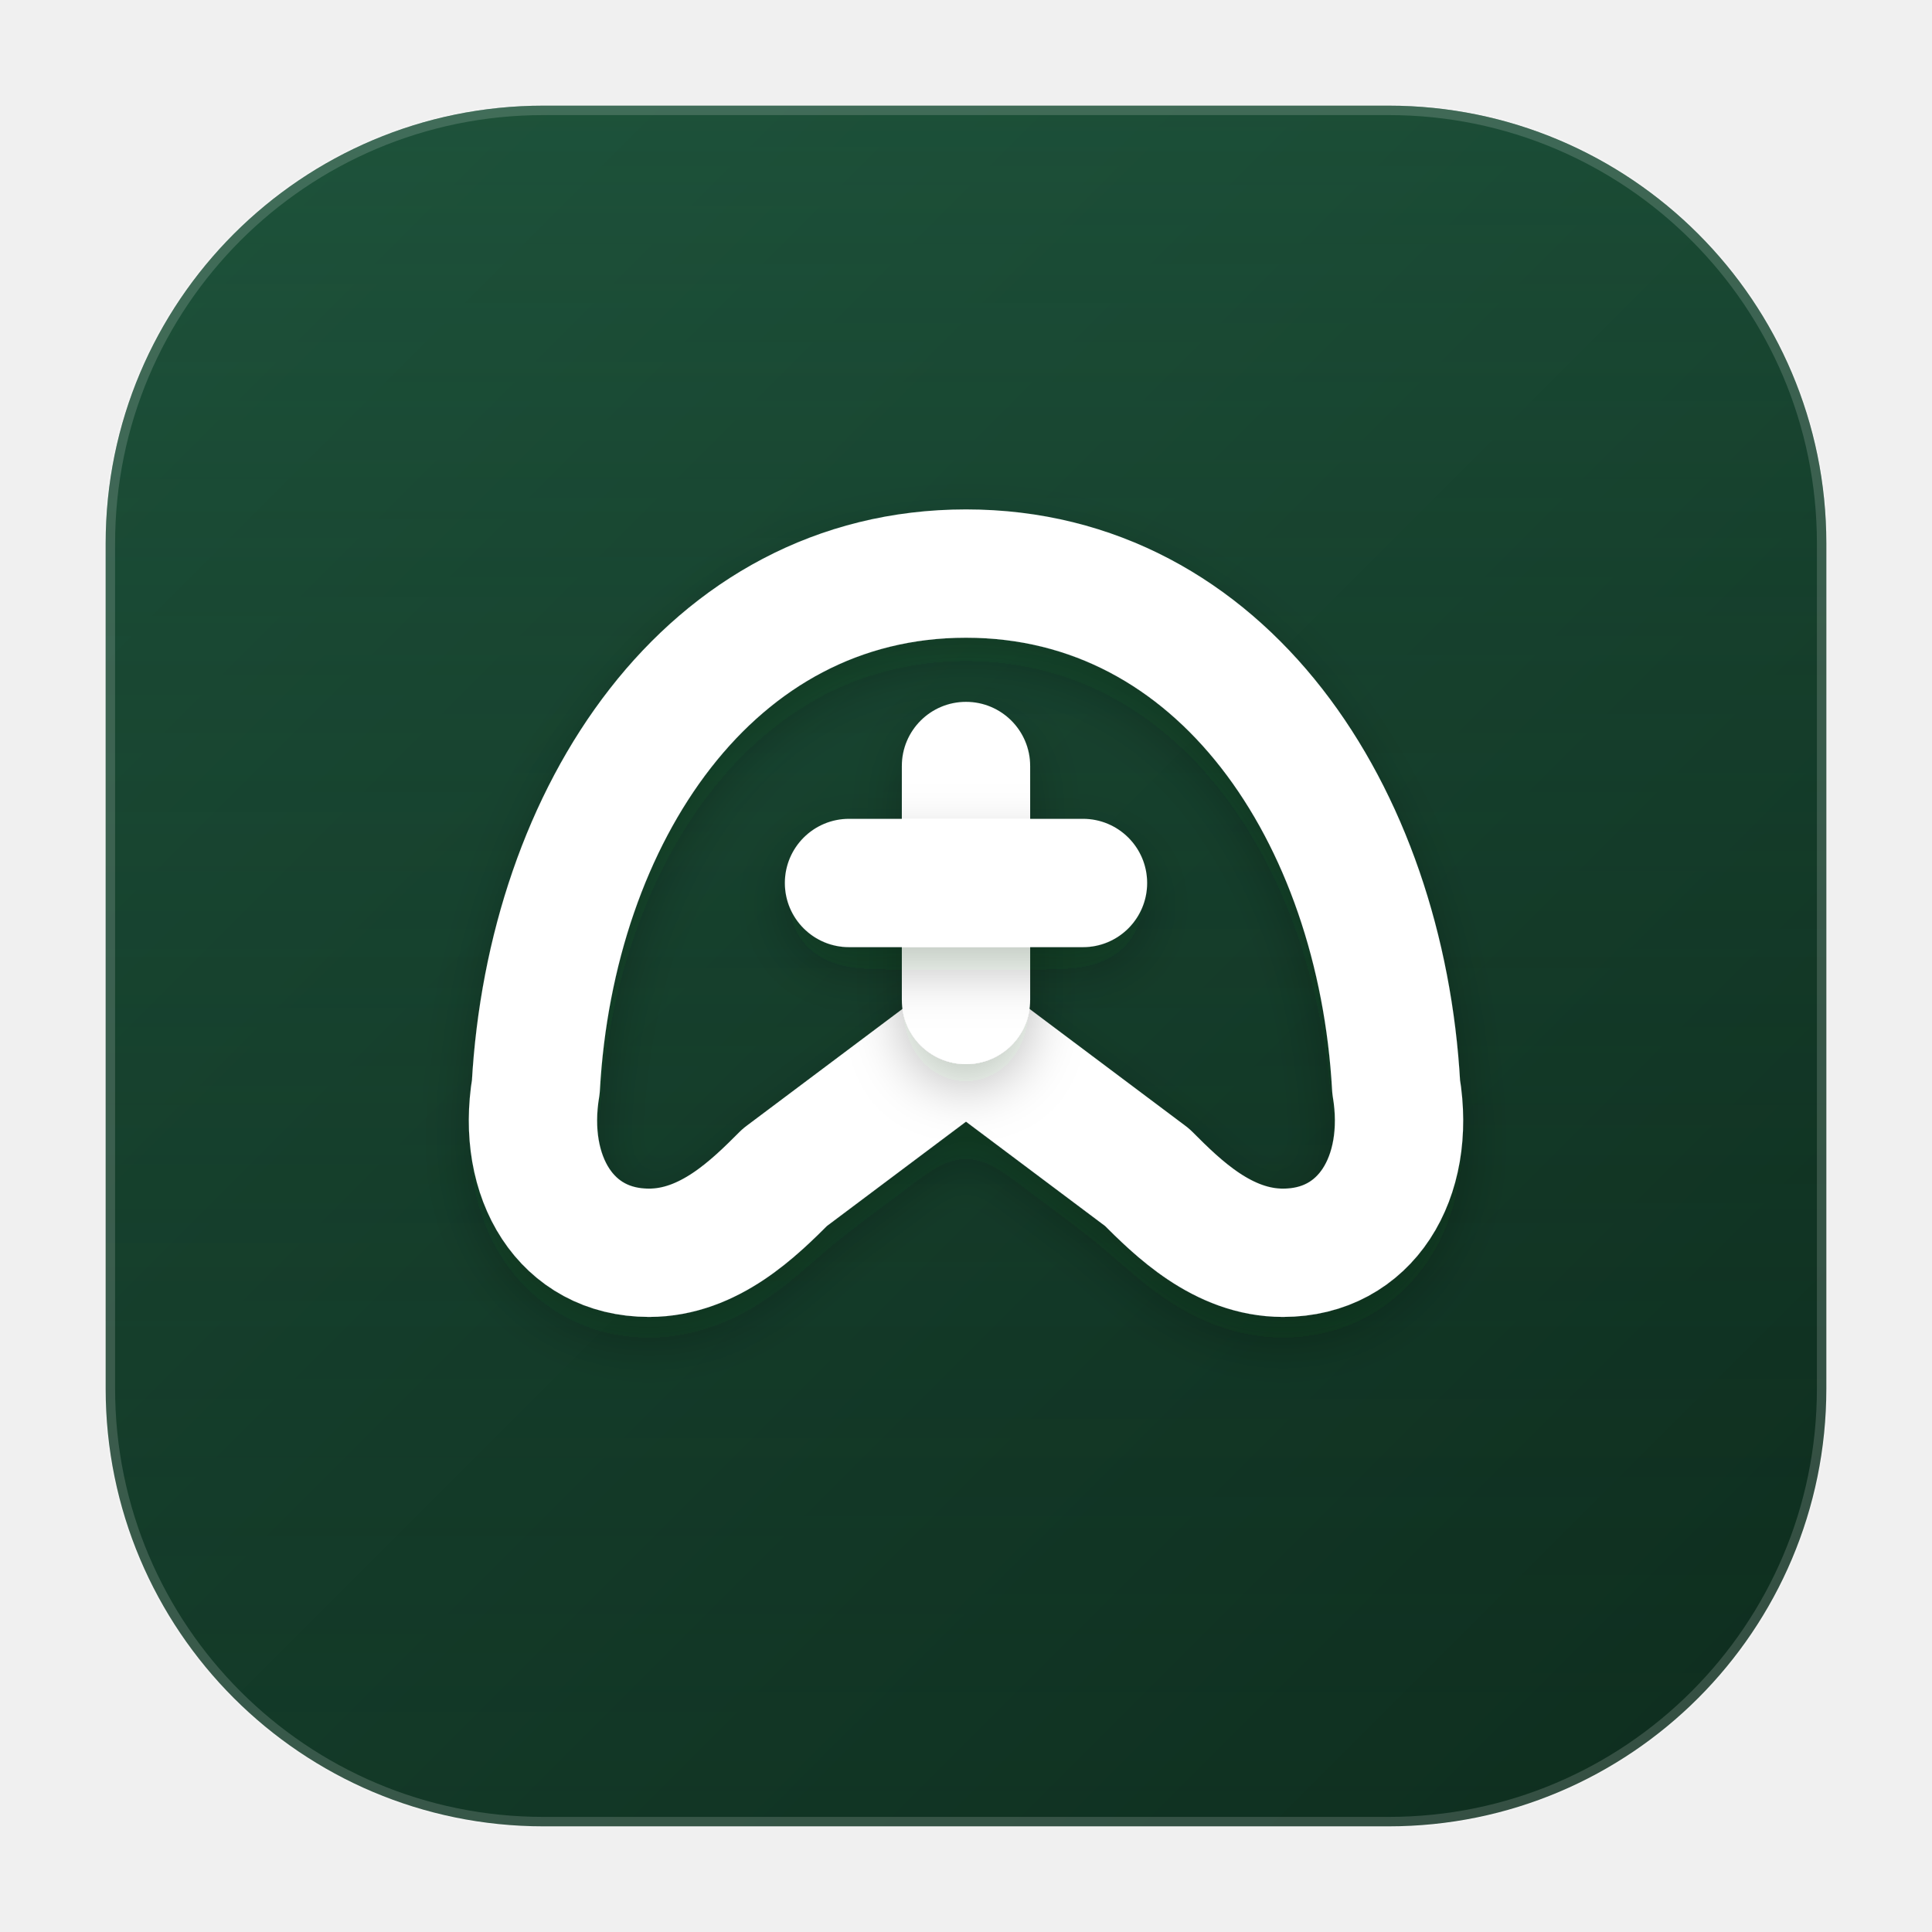
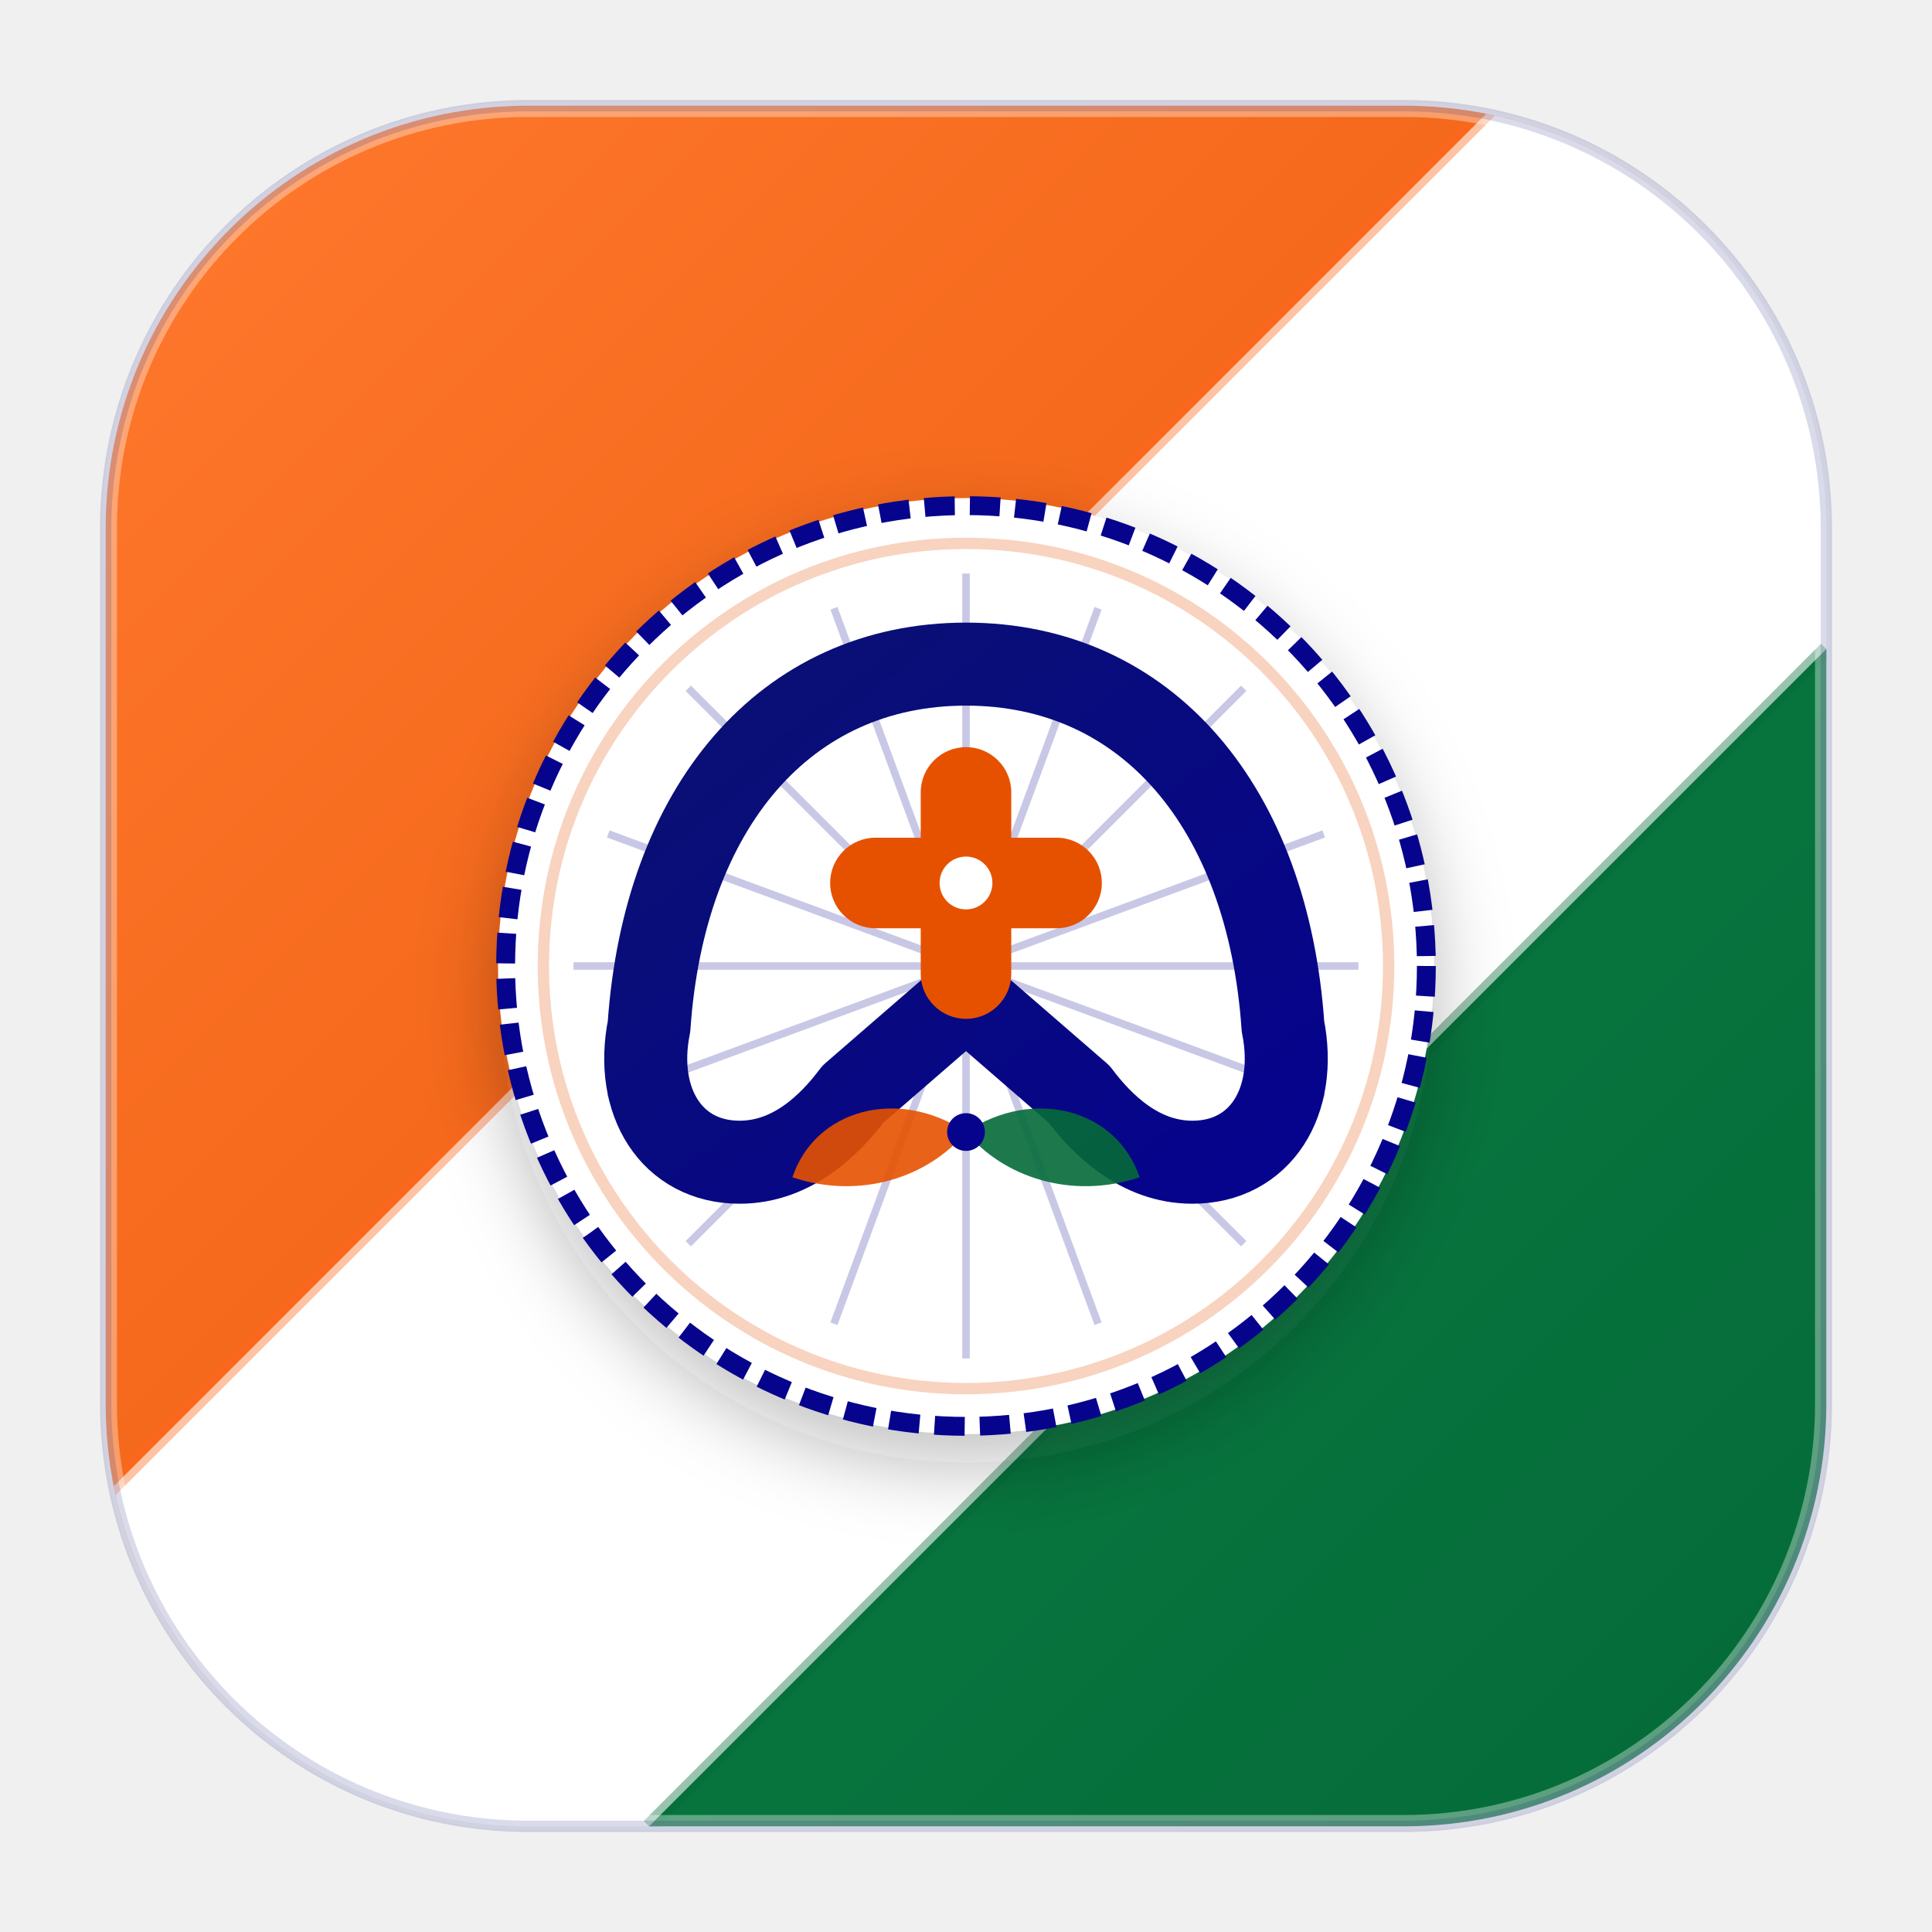
<svg xmlns="http://www.w3.org/2000/svg" viewBox="0 0 256 256" width="256" height="256" fill="none">
  <defs>
-     <linearGradient id="swasthyaBg" x1="0%" y1="0%" x2="100%" y2="100%">
-       <stop offset="0%" stop-color="#194833" />
-       <stop offset="100%" stop-color="#0E2D1E" />
+     <linearGradient id="saffronGrad" x1="0%" y1="0%" x2="100%" y2="100%">
+       <stop offset="0%" stop-color="#FF792E" />
+       <stop offset="100%" stop-color="#E65100" />
    </linearGradient>
-     <linearGradient id="swasthyaGlow" x1="50%" y1="0%" x2="50%" y2="100%">
-       <stop offset="0%" stop-color="#286B4D" stop-opacity="0.35" />
-       <stop offset="100%" stop-color="#0E2D1E" stop-opacity="0" />
+     <linearGradient id="greenGrad" x1="0%" y1="0%" x2="100%" y2="100%">
+       <stop offset="0%" stop-color="#0B7E43" />
+       <stop offset="100%" stop-color="#046A38" />
    </linearGradient>
-     <filter id="subtleShadow" x="-10%" y="-10%" width="120%" height="125%" filterUnits="userSpaceOnUse">
-       <feDropShadow dx="0" dy="3" stdDeviation="3.5" flood-color="#06180F" flood-opacity="0.25" />
+     <linearGradient id="navyGrad" x1="0%" y1="0%" x2="100%" y2="100%">
+       <stop offset="0%" stop-color="#0A1172" />
+       <stop offset="100%" stop-color="#06038D" />
+     </linearGradient>
+     <clipPath id="squircleClip">
+       <rect x="14" y="14" width="228" height="228" rx="56" ry="56" />
+     </clipPath>
+     <filter id="sealShadow" x="-20%" y="-20%" width="140%" height="140%" filterUnits="userSpaceOnUse">
+       <feDropShadow dx="0" dy="4" stdDeviation="5" flood-color="#141615" flood-opacity="0.28" />
    </filter>
  </defs>
-   <rect x="14" y="14" width="228" height="228" rx="58" ry="58" fill="url(#swasthyaBg)" />
-   <rect x="14" y="14" width="228" height="228" rx="58" ry="58" fill="url(#swasthyaGlow)" />
-   <rect x="14.5" y="14.5" width="227" height="227" rx="57.5" ry="57.5" stroke="rgba(255, 255, 255, 0.16)" stroke-width="1.5" />
-   <path d="M 86 166         C 75 166 69 156 71 144         C 73 108 94 76 128 76         C 162 76 183 108 185 144         C 187 156 181 166 170 166         C 162 166 156 160 152 156         L 128 138         L 104 156         C 100 160 94 166 86 166 Z" fill="none" stroke="#FFFFFF" stroke-width="17" stroke-linecap="round" stroke-linejoin="round" filter="url(#subtleShadow)" />
-   <rect x="119.5" y="93" width="17" height="48" rx="8.5" ry="8.5" fill="#FFFFFF" filter="url(#subtleShadow)" />
-   <rect x="104" y="108.5" width="48" height="17" rx="8.5" ry="8.5" fill="#FFFFFF" filter="url(#subtleShadow)" />
+   <g clip-path="url(#squircleClip)">
+     <rect x="14" y="14" width="228" height="228" fill="#FFFFFF" />
+     <polygon points="14,14 242,14 14,242" fill="url(#saffronGrad)" />
+     <polygon points="14,198 198,14 242,14 242,58 58,242 14,242" fill="#FFFFFF" />
+     <polygon points="86,242 242,86 242,242" fill="url(#greenGrad)" />
+     <line x1="14" y1="198" x2="198" y2="14" stroke="rgba(255, 103, 31, 0.4)" stroke-width="2" />
+     <line x1="86" y1="242" x2="242" y2="86" stroke="rgba(4, 106, 56, 0.4)" stroke-width="2" />
+   </g>
+   <rect x="14.5" y="14.5" width="227" height="227" rx="55.5" ry="55.5" stroke="rgba(255, 255, 255, 0.35)" stroke-width="2" />
+   <rect x="14" y="14" width="228" height="228" rx="56" ry="56" stroke="rgba(10, 17, 114, 0.15)" stroke-width="1.5" />
+   <circle cx="128" cy="128" r="62" fill="#FFFFFF" filter="url(#sealShadow)" />
+   <circle cx="128" cy="128" r="61" stroke="#06038D" stroke-width="2.5" stroke-dasharray="4 2" />
+   <circle cx="128" cy="128" r="56" stroke="rgba(230, 81, 0, 0.25)" stroke-width="1.5" />
+   <g stroke="#06038D" stroke-width="1" opacity="0.22">
+     <line x1="128" y1="76" x2="128" y2="180" />
+     <line x1="76" y1="128" x2="180" y2="128" />
+     <line x1="91.2" y1="91.2" x2="164.8" y2="164.8" />
+     <line x1="91.2" y1="164.8" x2="164.8" y2="91.2" />
+     <line x1="80.6" y1="110.5" x2="175.4" y2="145.5" />
+     <line x1="80.6" y1="145.5" x2="175.4" y2="110.5" />
+     <line x1="110.5" y1="80.6" x2="145.5" y2="175.4" />
+     <line x1="145.5" y1="80.6" x2="110.5" y2="175.4" />
+   </g>
+   <path d="M 98 154        C 89 154 84 146 86 136        C 88 107 104 88 128 88        C 152 88 168 107 170 136        C 172 146 167 154 158 154        C 151 154 146 149 143 145        L 128 132        L 113 145        C 110 149 105 154 98 154 Z" fill="none" stroke="url(#navyGrad)" stroke-width="11" stroke-linecap="round" stroke-linejoin="round" />
+   <rect x="122" y="99" width="12" height="36" rx="6" fill="#E65100" />
+   <rect x="110" y="111" width="36" height="12" rx="6" fill="#E65100" />
+   <circle cx="128" cy="117" r="3.5" fill="#FFFFFF" />
+   <path d="M 128 150 C 137 144 148 147 151 156 C 142 159 133 156 128 150 Z" fill="#046A38" opacity="0.9" />
+   <path d="M 128 150 C 119 144 108 147 105 156 C 114 159 123 156 128 150 Z" fill="#E65100" opacity="0.9" />
+   <circle cx="128" cy="150" r="2.5" fill="#06038D" />
</svg>
